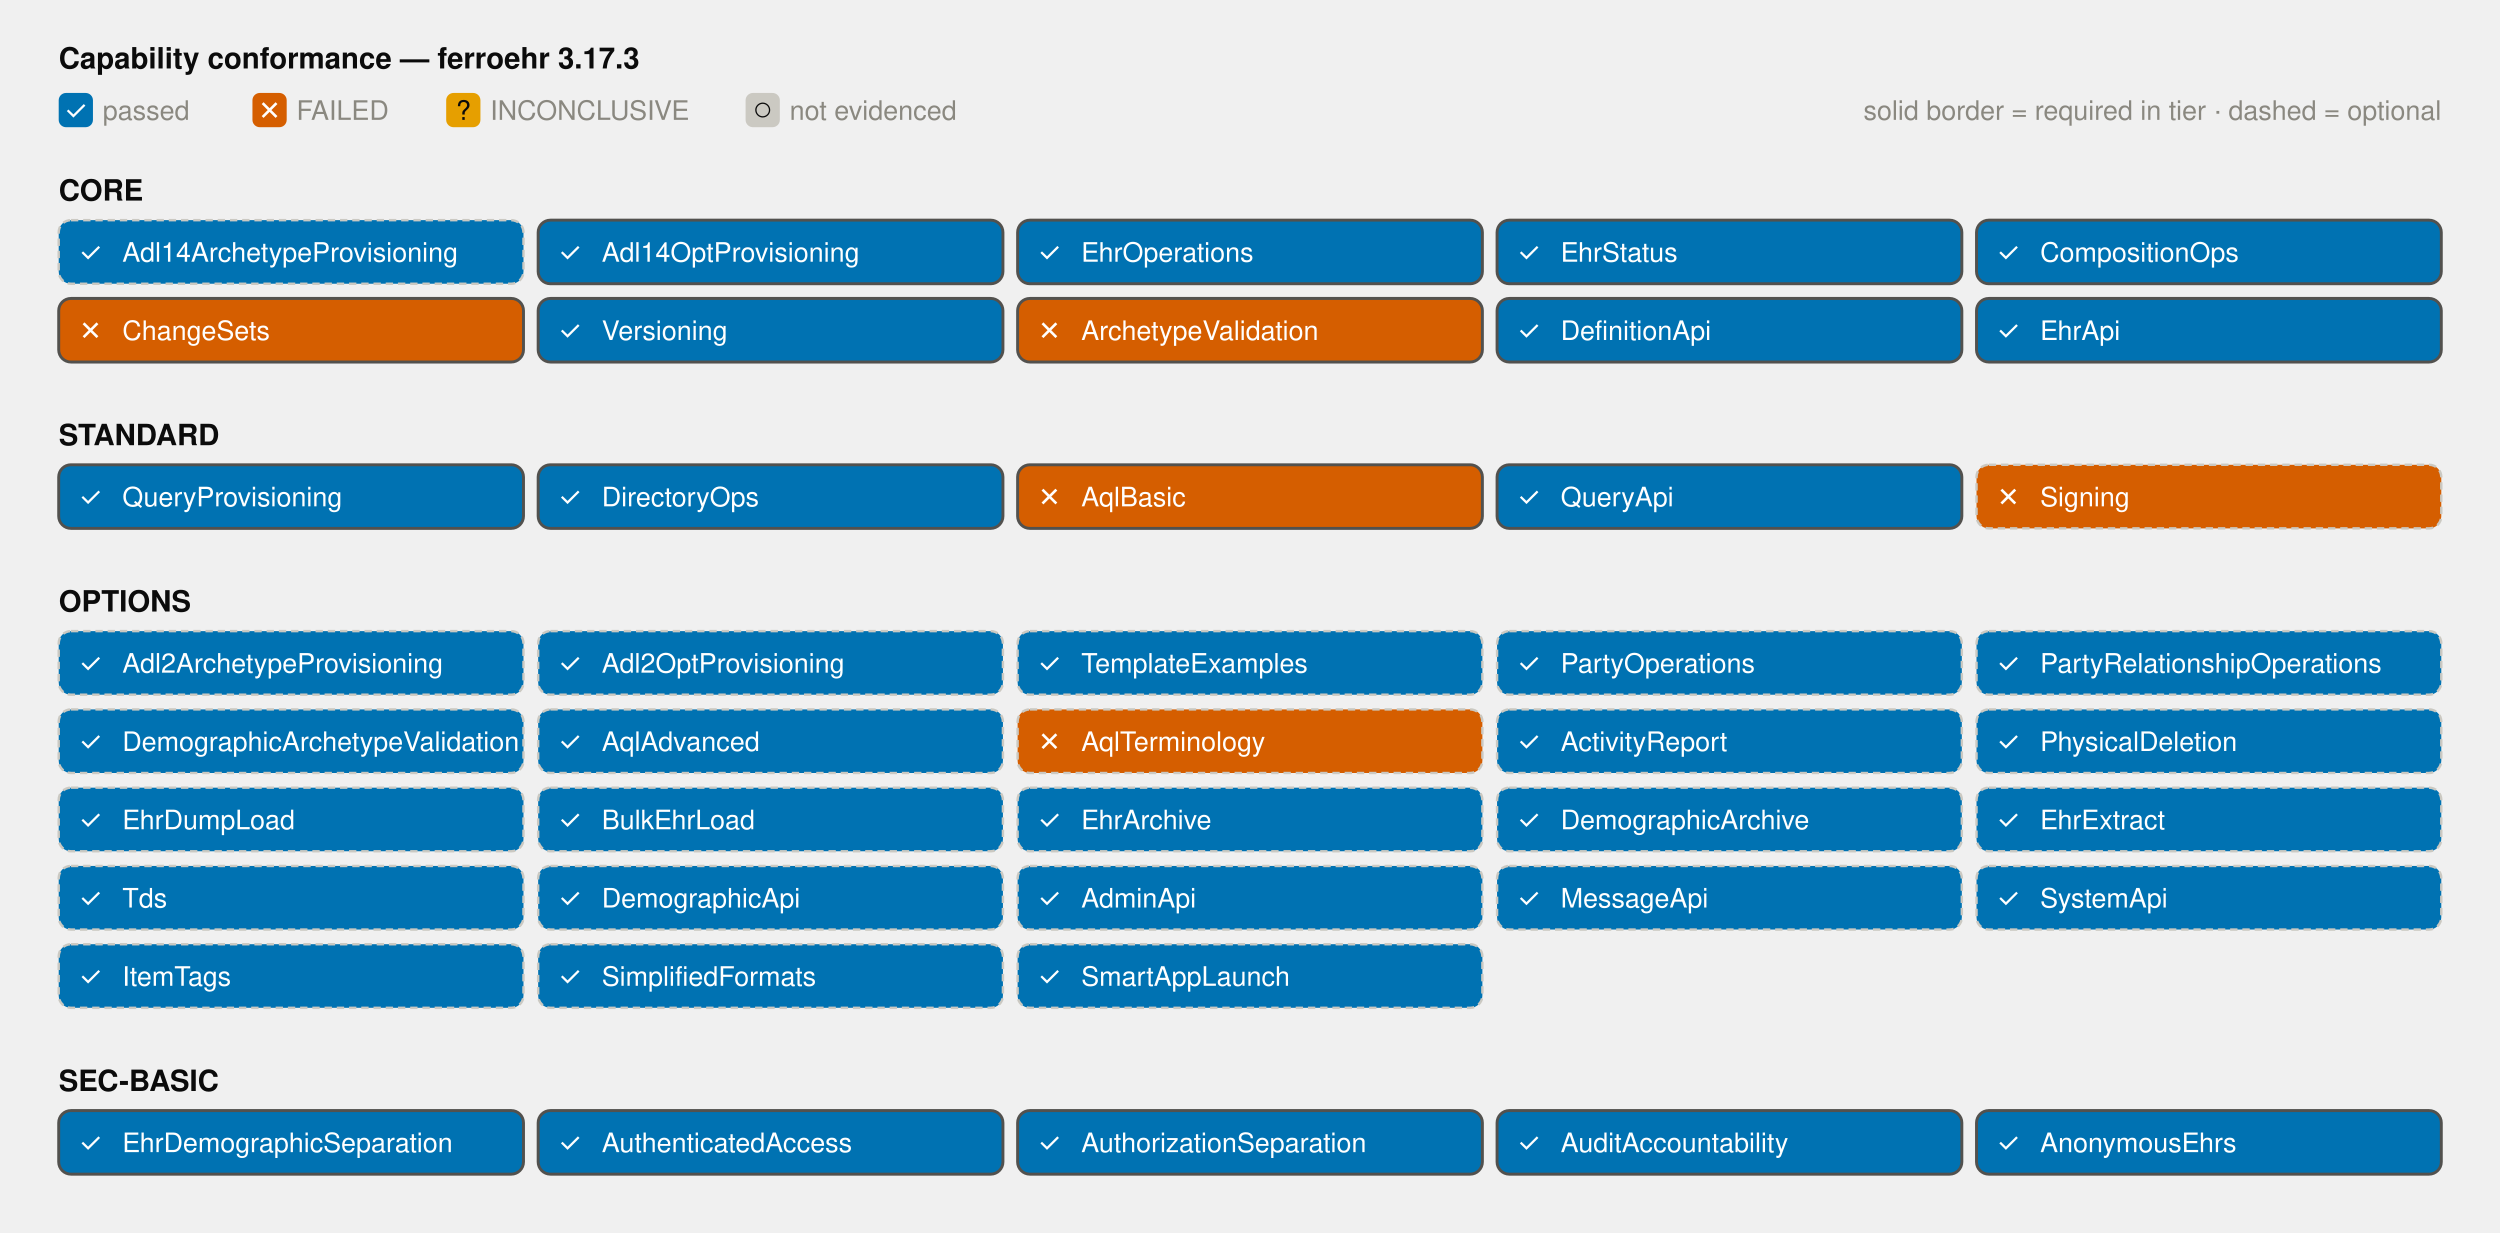
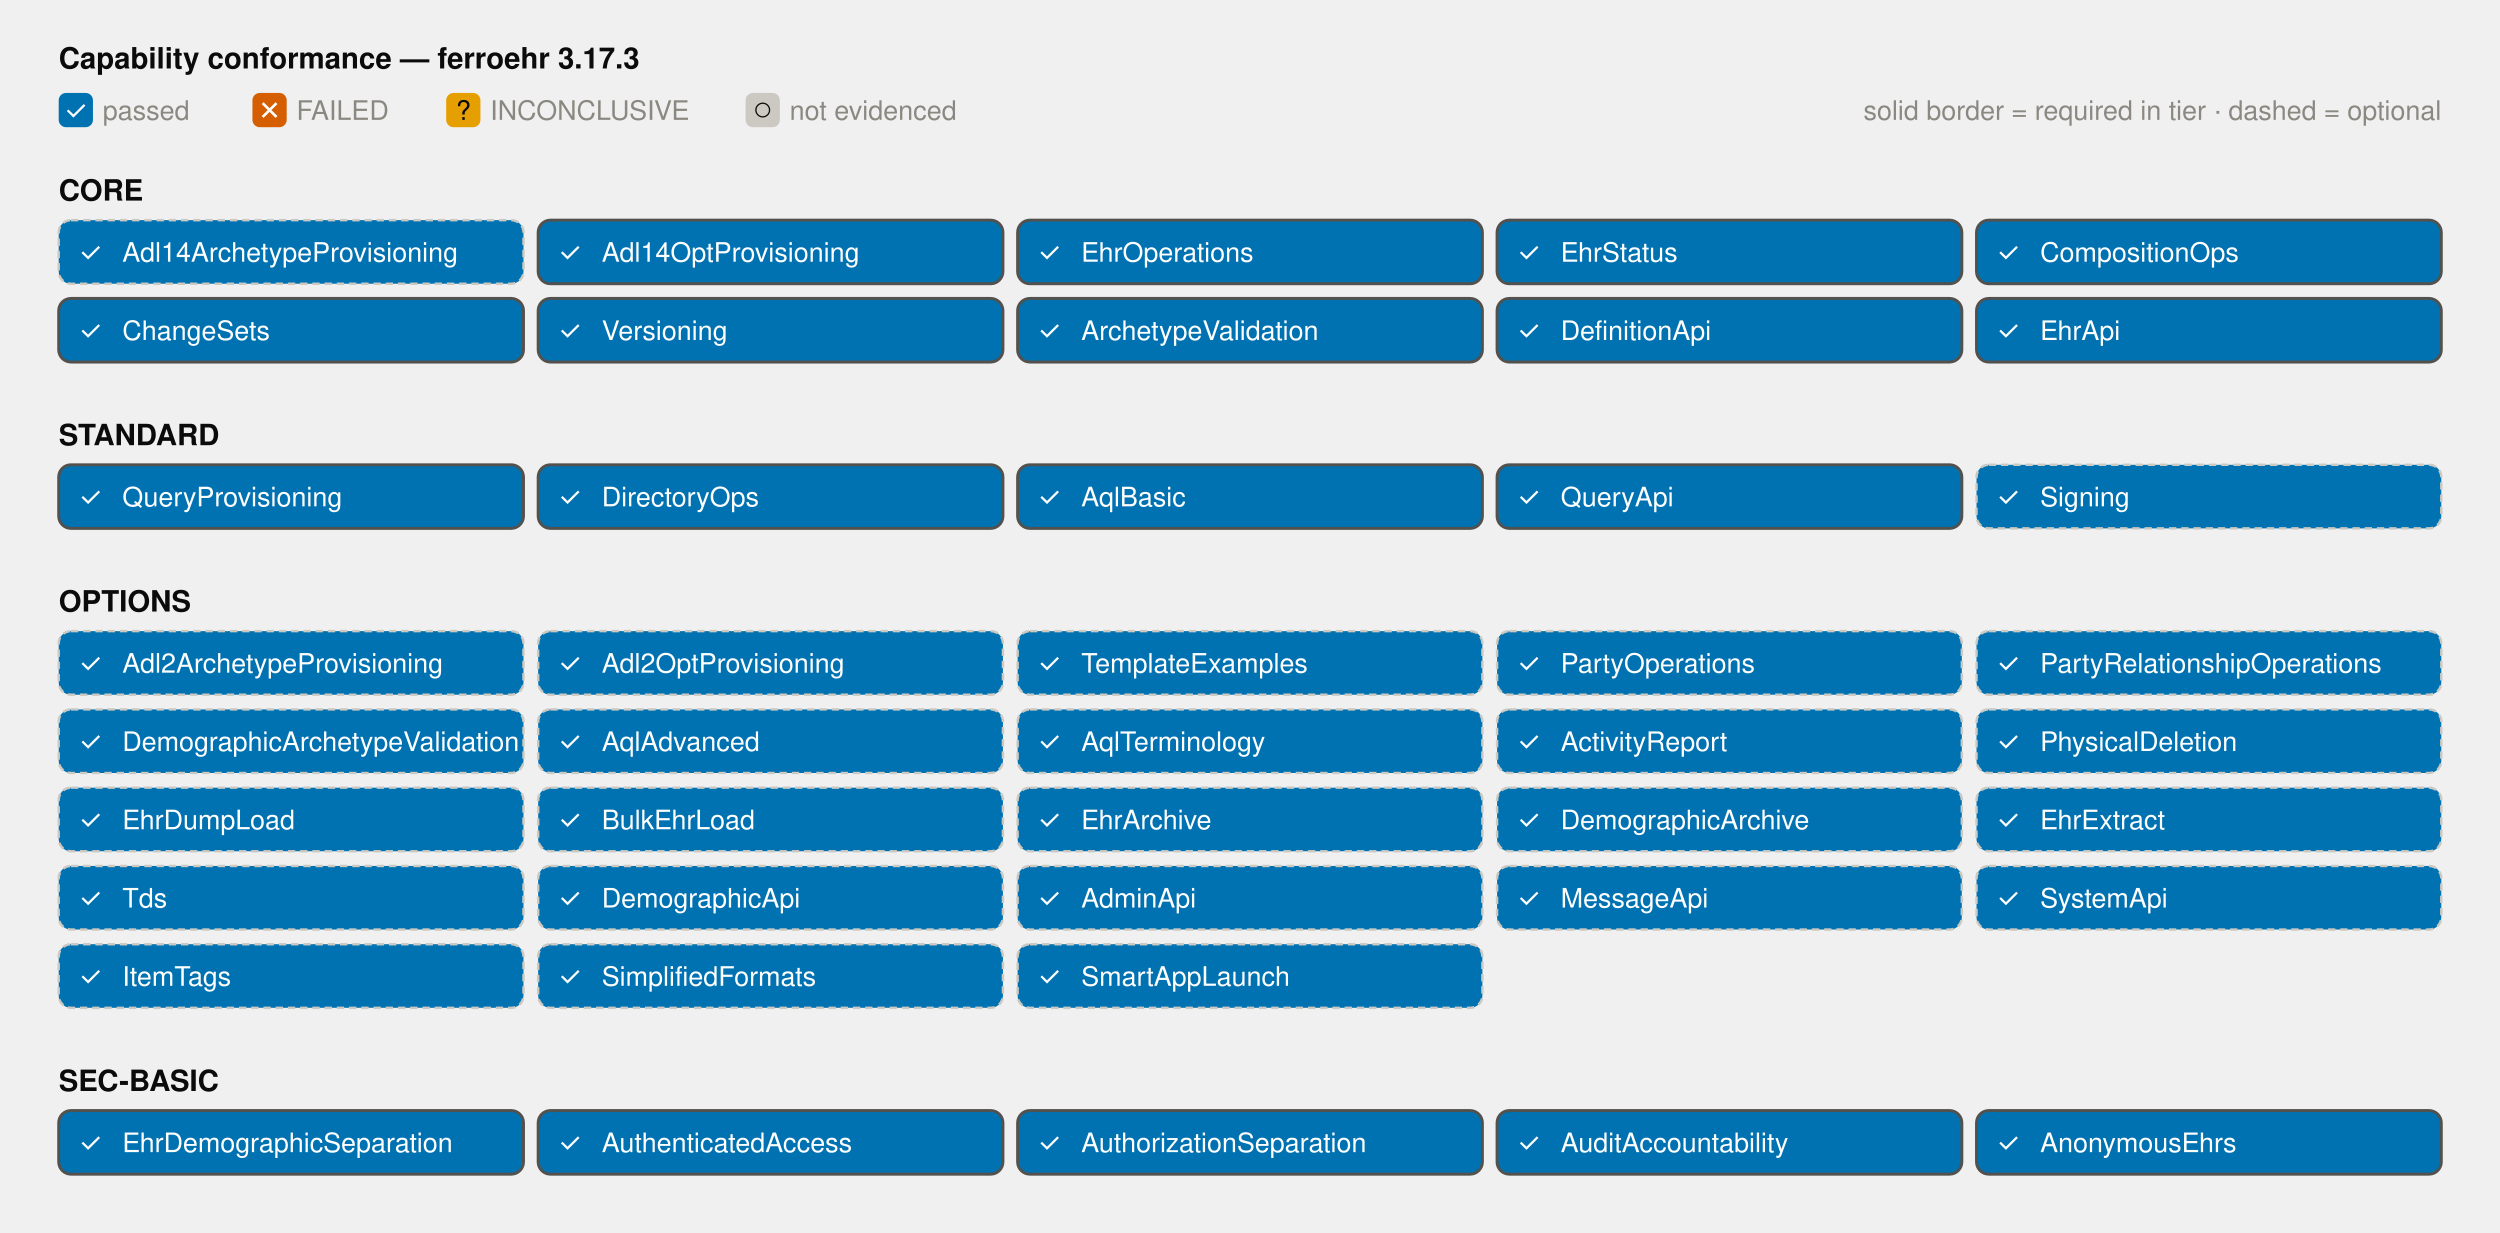
<svg xmlns="http://www.w3.org/2000/svg" viewBox="0 0 1022 504" width="1022" height="504" role="img">
  <style>
text { fill: #52514e; font: 12px -apple-system, 'Segoe UI', Helvetica, Arial, sans-serif; }
.title { fill: #0b0b0b; font-weight: 600; }
.muted { fill: #8a8880; font-size: 11px; }
.grid { stroke: #e4e2dd; stroke-width: 1; }
.cell-label { fill: #ffffff; font-size: 11px; }
.cell-label-dim { fill: #0b0b0b; font-size: 11px; }
.ev-passed { fill: #0072b2; }
.ev-failed { fill: #d55e00; }
.ev-inconclusive { fill: #e69f00; }
.ev-not-evidenced { fill: #cbc9c2; }
.cell-required { stroke: #52514e; stroke-width: 1.2; }
.cell-optional { stroke: #cbc9c2; stroke-width: 1; stroke-dasharray: 3 2; }
.bar-passed { fill: #0072b2; }
.bar-failed { fill: #d55e00; }
.bar-errored { fill: #e69f00; }
.bar-na { fill: #cbc9c2; }
.seg-label { fill: #ffffff; font-size: 10.5px; }
.seg-label-dim { fill: #0b0b0b; font-size: 10.5px; }
@media (prefers-color-scheme: dark) {
text { fill: #c3c2b7; }
.title { fill: #ffffff; }
.muted { fill: #8f8e85; }
.grid { stroke: #3a3a38; }
.cell-label { fill: #ffffff; }
.cell-label-dim { fill: #e8e6e0; }
.ev-passed { fill: #3987e5; }
.ev-failed { fill: #e5484d; }
.ev-inconclusive { fill: #f5a623; }
.ev-not-evidenced { fill: #4a4a47; }
.cell-required { stroke: #c3c2b7; }
.cell-optional { stroke: #4a4a47; }
.bar-passed { fill: #3987e5; }
.bar-failed { fill: #e5484d; }
.bar-errored { fill: #d9a514; }
.bar-na { fill: #4a4a47; }
.seg-label-dim { fill: #e8e6e0; }
}
</style>
  <text x="24" y="28" class="title">Capability conformance — ferroehr 3.17.3</text>
  <rect x="24" y="38" width="14" height="14" rx="3" class="ev-passed" />
  <text x="31" y="49" class="cell-label" text-anchor="middle" font-size="10">✓</text>
  <text x="42" y="49" class="muted">passed</text>
  <rect x="103.2" y="38" width="14" height="14" rx="3" class="ev-failed" />
  <text x="110.2" y="49" class="cell-label" text-anchor="middle" font-size="10">✕</text>
  <text x="121.2" y="49" class="muted">FAILED</text>
  <rect x="182.4" y="38" width="14" height="14" rx="3" class="ev-inconclusive" />
  <text x="189.4" y="49" class="cell-label-dim" text-anchor="middle" font-size="10">?</text>
  <text x="200.4" y="49" class="muted">INCONCLUSIVE</text>
  <rect x="304.8" y="38" width="14" height="14" rx="3" class="ev-not-evidenced" />
  <text x="311.8" y="49" class="cell-label-dim" text-anchor="middle" font-size="10">○</text>
  <text x="322.8" y="49" class="muted">not evidenced</text>
  <text x="998" y="49" class="muted" text-anchor="end">solid border = required in tier · dashed = optional</text>
  <text x="24" y="82" class="title" font-size="12">CORE</text>
  <rect x="24" y="90" width="190" height="26" rx="5" class="ev-passed cell-optional" />
  <text x="37" y="107" class="cell-label" text-anchor="middle">✓</text>
  <text x="50" y="107" class="cell-label sm">Adl14ArchetypeProvisioning</text>
  <rect x="220" y="90" width="190" height="26" rx="5" class="ev-passed cell-required" />
  <text x="233" y="107" class="cell-label" text-anchor="middle">✓</text>
  <text x="246" y="107" class="cell-label">Adl14OptProvisioning</text>
  <rect x="416" y="90" width="190" height="26" rx="5" class="ev-passed cell-required" />
  <text x="429" y="107" class="cell-label" text-anchor="middle">✓</text>
  <text x="442" y="107" class="cell-label">EhrOperations</text>
  <rect x="612" y="90" width="190" height="26" rx="5" class="ev-passed cell-required" />
  <text x="625" y="107" class="cell-label" text-anchor="middle">✓</text>
  <text x="638" y="107" class="cell-label">EhrStatus</text>
  <rect x="808" y="90" width="190" height="26" rx="5" class="ev-passed cell-required" />
  <text x="821" y="107" class="cell-label" text-anchor="middle">✓</text>
  <text x="834" y="107" class="cell-label">CompositionOps</text>
-   <rect x="24" y="122" width="190" height="26" rx="5" class="ev-failed cell-required" />
-   <text x="37" y="139" class="cell-label" text-anchor="middle">✕</text>
+   <rect x="24" y="122" width="190" height="26" rx="5" class="ev-passed cell-required" />
+   <text x="37" y="139" class="cell-label" text-anchor="middle">✓</text>
  <text x="50" y="139" class="cell-label">ChangeSets</text>
  <rect x="220" y="122" width="190" height="26" rx="5" class="ev-passed cell-required" />
  <text x="233" y="139" class="cell-label" text-anchor="middle">✓</text>
  <text x="246" y="139" class="cell-label">Versioning</text>
-   <rect x="416" y="122" width="190" height="26" rx="5" class="ev-failed cell-required" />
-   <text x="429" y="139" class="cell-label" text-anchor="middle">✕</text>
+   <rect x="416" y="122" width="190" height="26" rx="5" class="ev-passed cell-required" />
+   <text x="429" y="139" class="cell-label" text-anchor="middle">✓</text>
  <text x="442" y="139" class="cell-label">ArchetypeValidation</text>
  <rect x="612" y="122" width="190" height="26" rx="5" class="ev-passed cell-required" />
  <text x="625" y="139" class="cell-label" text-anchor="middle">✓</text>
  <text x="638" y="139" class="cell-label">DefinitionApi</text>
  <rect x="808" y="122" width="190" height="26" rx="5" class="ev-passed cell-required" />
  <text x="821" y="139" class="cell-label" text-anchor="middle">✓</text>
  <text x="834" y="139" class="cell-label">EhrApi</text>
  <text x="24" y="182" class="title" font-size="12">STANDARD</text>
  <rect x="24" y="190" width="190" height="26" rx="5" class="ev-passed cell-required" />
  <text x="37" y="207" class="cell-label" text-anchor="middle">✓</text>
  <text x="50" y="207" class="cell-label">QueryProvisioning</text>
  <rect x="220" y="190" width="190" height="26" rx="5" class="ev-passed cell-required" />
  <text x="233" y="207" class="cell-label" text-anchor="middle">✓</text>
  <text x="246" y="207" class="cell-label">DirectoryOps</text>
-   <rect x="416" y="190" width="190" height="26" rx="5" class="ev-failed cell-required" />
-   <text x="429" y="207" class="cell-label" text-anchor="middle">✕</text>
+   <rect x="416" y="190" width="190" height="26" rx="5" class="ev-passed cell-required" />
+   <text x="429" y="207" class="cell-label" text-anchor="middle">✓</text>
  <text x="442" y="207" class="cell-label">AqlBasic</text>
  <rect x="612" y="190" width="190" height="26" rx="5" class="ev-passed cell-required" />
  <text x="625" y="207" class="cell-label" text-anchor="middle">✓</text>
  <text x="638" y="207" class="cell-label">QueryApi</text>
-   <rect x="808" y="190" width="190" height="26" rx="5" class="ev-failed cell-optional" />
-   <text x="821" y="207" class="cell-label" text-anchor="middle">✕</text>
+   <rect x="808" y="190" width="190" height="26" rx="5" class="ev-passed cell-optional" />
+   <text x="821" y="207" class="cell-label" text-anchor="middle">✓</text>
  <text x="834" y="207" class="cell-label">Signing</text>
  <text x="24" y="250" class="title" font-size="12">OPTIONS</text>
  <rect x="24" y="258" width="190" height="26" rx="5" class="ev-passed cell-optional" />
  <text x="37" y="275" class="cell-label" text-anchor="middle">✓</text>
  <text x="50" y="275" class="cell-label sm">Adl2ArchetypeProvisioning</text>
  <rect x="220" y="258" width="190" height="26" rx="5" class="ev-passed cell-optional" />
  <text x="233" y="275" class="cell-label" text-anchor="middle">✓</text>
  <text x="246" y="275" class="cell-label">Adl2OptProvisioning</text>
  <rect x="416" y="258" width="190" height="26" rx="5" class="ev-passed cell-optional" />
  <text x="429" y="275" class="cell-label" text-anchor="middle">✓</text>
  <text x="442" y="275" class="cell-label">TemplateExamples</text>
  <rect x="612" y="258" width="190" height="26" rx="5" class="ev-passed cell-optional" />
  <text x="625" y="275" class="cell-label" text-anchor="middle">✓</text>
  <text x="638" y="275" class="cell-label">PartyOperations</text>
  <rect x="808" y="258" width="190" height="26" rx="5" class="ev-passed cell-optional" />
  <text x="821" y="275" class="cell-label" text-anchor="middle">✓</text>
  <text x="834" y="275" class="cell-label sm">PartyRelationshipOperations</text>
  <rect x="24" y="290" width="190" height="26" rx="5" class="ev-passed cell-optional" />
  <text x="37" y="307" class="cell-label" text-anchor="middle">✓</text>
  <text x="50" y="307" class="cell-label sm">DemographicArchetypeValidation</text>
  <rect x="220" y="290" width="190" height="26" rx="5" class="ev-passed cell-optional" />
  <text x="233" y="307" class="cell-label" text-anchor="middle">✓</text>
  <text x="246" y="307" class="cell-label">AqlAdvanced</text>
-   <rect x="416" y="290" width="190" height="26" rx="5" class="ev-failed cell-optional" />
-   <text x="429" y="307" class="cell-label" text-anchor="middle">✕</text>
+   <rect x="416" y="290" width="190" height="26" rx="5" class="ev-passed cell-optional" />
+   <text x="429" y="307" class="cell-label" text-anchor="middle">✓</text>
  <text x="442" y="307" class="cell-label">AqlTerminology</text>
  <rect x="612" y="290" width="190" height="26" rx="5" class="ev-passed cell-optional" />
  <text x="625" y="307" class="cell-label" text-anchor="middle">✓</text>
  <text x="638" y="307" class="cell-label">ActivityReport</text>
  <rect x="808" y="290" width="190" height="26" rx="5" class="ev-passed cell-optional" />
  <text x="821" y="307" class="cell-label" text-anchor="middle">✓</text>
  <text x="834" y="307" class="cell-label">PhysicalDeletion</text>
  <rect x="24" y="322" width="190" height="26" rx="5" class="ev-passed cell-optional" />
  <text x="37" y="339" class="cell-label" text-anchor="middle">✓</text>
  <text x="50" y="339" class="cell-label">EhrDumpLoad</text>
  <rect x="220" y="322" width="190" height="26" rx="5" class="ev-passed cell-optional" />
  <text x="233" y="339" class="cell-label" text-anchor="middle">✓</text>
  <text x="246" y="339" class="cell-label">BulkEhrLoad</text>
  <rect x="416" y="322" width="190" height="26" rx="5" class="ev-passed cell-optional" />
  <text x="429" y="339" class="cell-label" text-anchor="middle">✓</text>
  <text x="442" y="339" class="cell-label">EhrArchive</text>
  <rect x="612" y="322" width="190" height="26" rx="5" class="ev-passed cell-optional" />
  <text x="625" y="339" class="cell-label" text-anchor="middle">✓</text>
  <text x="638" y="339" class="cell-label">DemographicArchive</text>
  <rect x="808" y="322" width="190" height="26" rx="5" class="ev-passed cell-optional" />
  <text x="821" y="339" class="cell-label" text-anchor="middle">✓</text>
  <text x="834" y="339" class="cell-label">EhrExtract</text>
  <rect x="24" y="354" width="190" height="26" rx="5" class="ev-passed cell-optional" />
  <text x="37" y="371" class="cell-label" text-anchor="middle">✓</text>
  <text x="50" y="371" class="cell-label">Tds</text>
  <rect x="220" y="354" width="190" height="26" rx="5" class="ev-passed cell-optional" />
  <text x="233" y="371" class="cell-label" text-anchor="middle">✓</text>
  <text x="246" y="371" class="cell-label">DemographicApi</text>
  <rect x="416" y="354" width="190" height="26" rx="5" class="ev-passed cell-optional" />
  <text x="429" y="371" class="cell-label" text-anchor="middle">✓</text>
  <text x="442" y="371" class="cell-label">AdminApi</text>
  <rect x="612" y="354" width="190" height="26" rx="5" class="ev-passed cell-optional" />
  <text x="625" y="371" class="cell-label" text-anchor="middle">✓</text>
  <text x="638" y="371" class="cell-label">MessageApi</text>
  <rect x="808" y="354" width="190" height="26" rx="5" class="ev-passed cell-optional" />
  <text x="821" y="371" class="cell-label" text-anchor="middle">✓</text>
  <text x="834" y="371" class="cell-label">SystemApi</text>
  <rect x="24" y="386" width="190" height="26" rx="5" class="ev-passed cell-optional" />
  <text x="37" y="403" class="cell-label" text-anchor="middle">✓</text>
  <text x="50" y="403" class="cell-label">ItemTags</text>
  <rect x="220" y="386" width="190" height="26" rx="5" class="ev-passed cell-optional" />
  <text x="233" y="403" class="cell-label" text-anchor="middle">✓</text>
  <text x="246" y="403" class="cell-label">SimplifiedFormats</text>
  <rect x="416" y="386" width="190" height="26" rx="5" class="ev-passed cell-optional" />
  <text x="429" y="403" class="cell-label" text-anchor="middle">✓</text>
  <text x="442" y="403" class="cell-label">SmartAppLaunch</text>
  <text x="24" y="446" class="title" font-size="12">SEC-BASIC</text>
  <rect x="24" y="454" width="190" height="26" rx="5" class="ev-passed cell-required" />
  <text x="37" y="471" class="cell-label" text-anchor="middle">✓</text>
  <text x="50" y="471" class="cell-label">EhrDemographicSeparation</text>
  <rect x="220" y="454" width="190" height="26" rx="5" class="ev-passed cell-required" />
  <text x="233" y="471" class="cell-label" text-anchor="middle">✓</text>
  <text x="246" y="471" class="cell-label">AuthenticatedAccess</text>
  <rect x="416" y="454" width="190" height="26" rx="5" class="ev-passed cell-required" />
  <text x="429" y="471" class="cell-label" text-anchor="middle">✓</text>
  <text x="442" y="471" class="cell-label">AuthorizationSeparation</text>
  <rect x="612" y="454" width="190" height="26" rx="5" class="ev-passed cell-required" />
  <text x="625" y="471" class="cell-label" text-anchor="middle">✓</text>
  <text x="638" y="471" class="cell-label">AuditAccountability</text>
  <rect x="808" y="454" width="190" height="26" rx="5" class="ev-passed cell-required" />
  <text x="821" y="471" class="cell-label" text-anchor="middle">✓</text>
  <text x="834" y="471" class="cell-label">AnonymousEhrs</text>
</svg>
